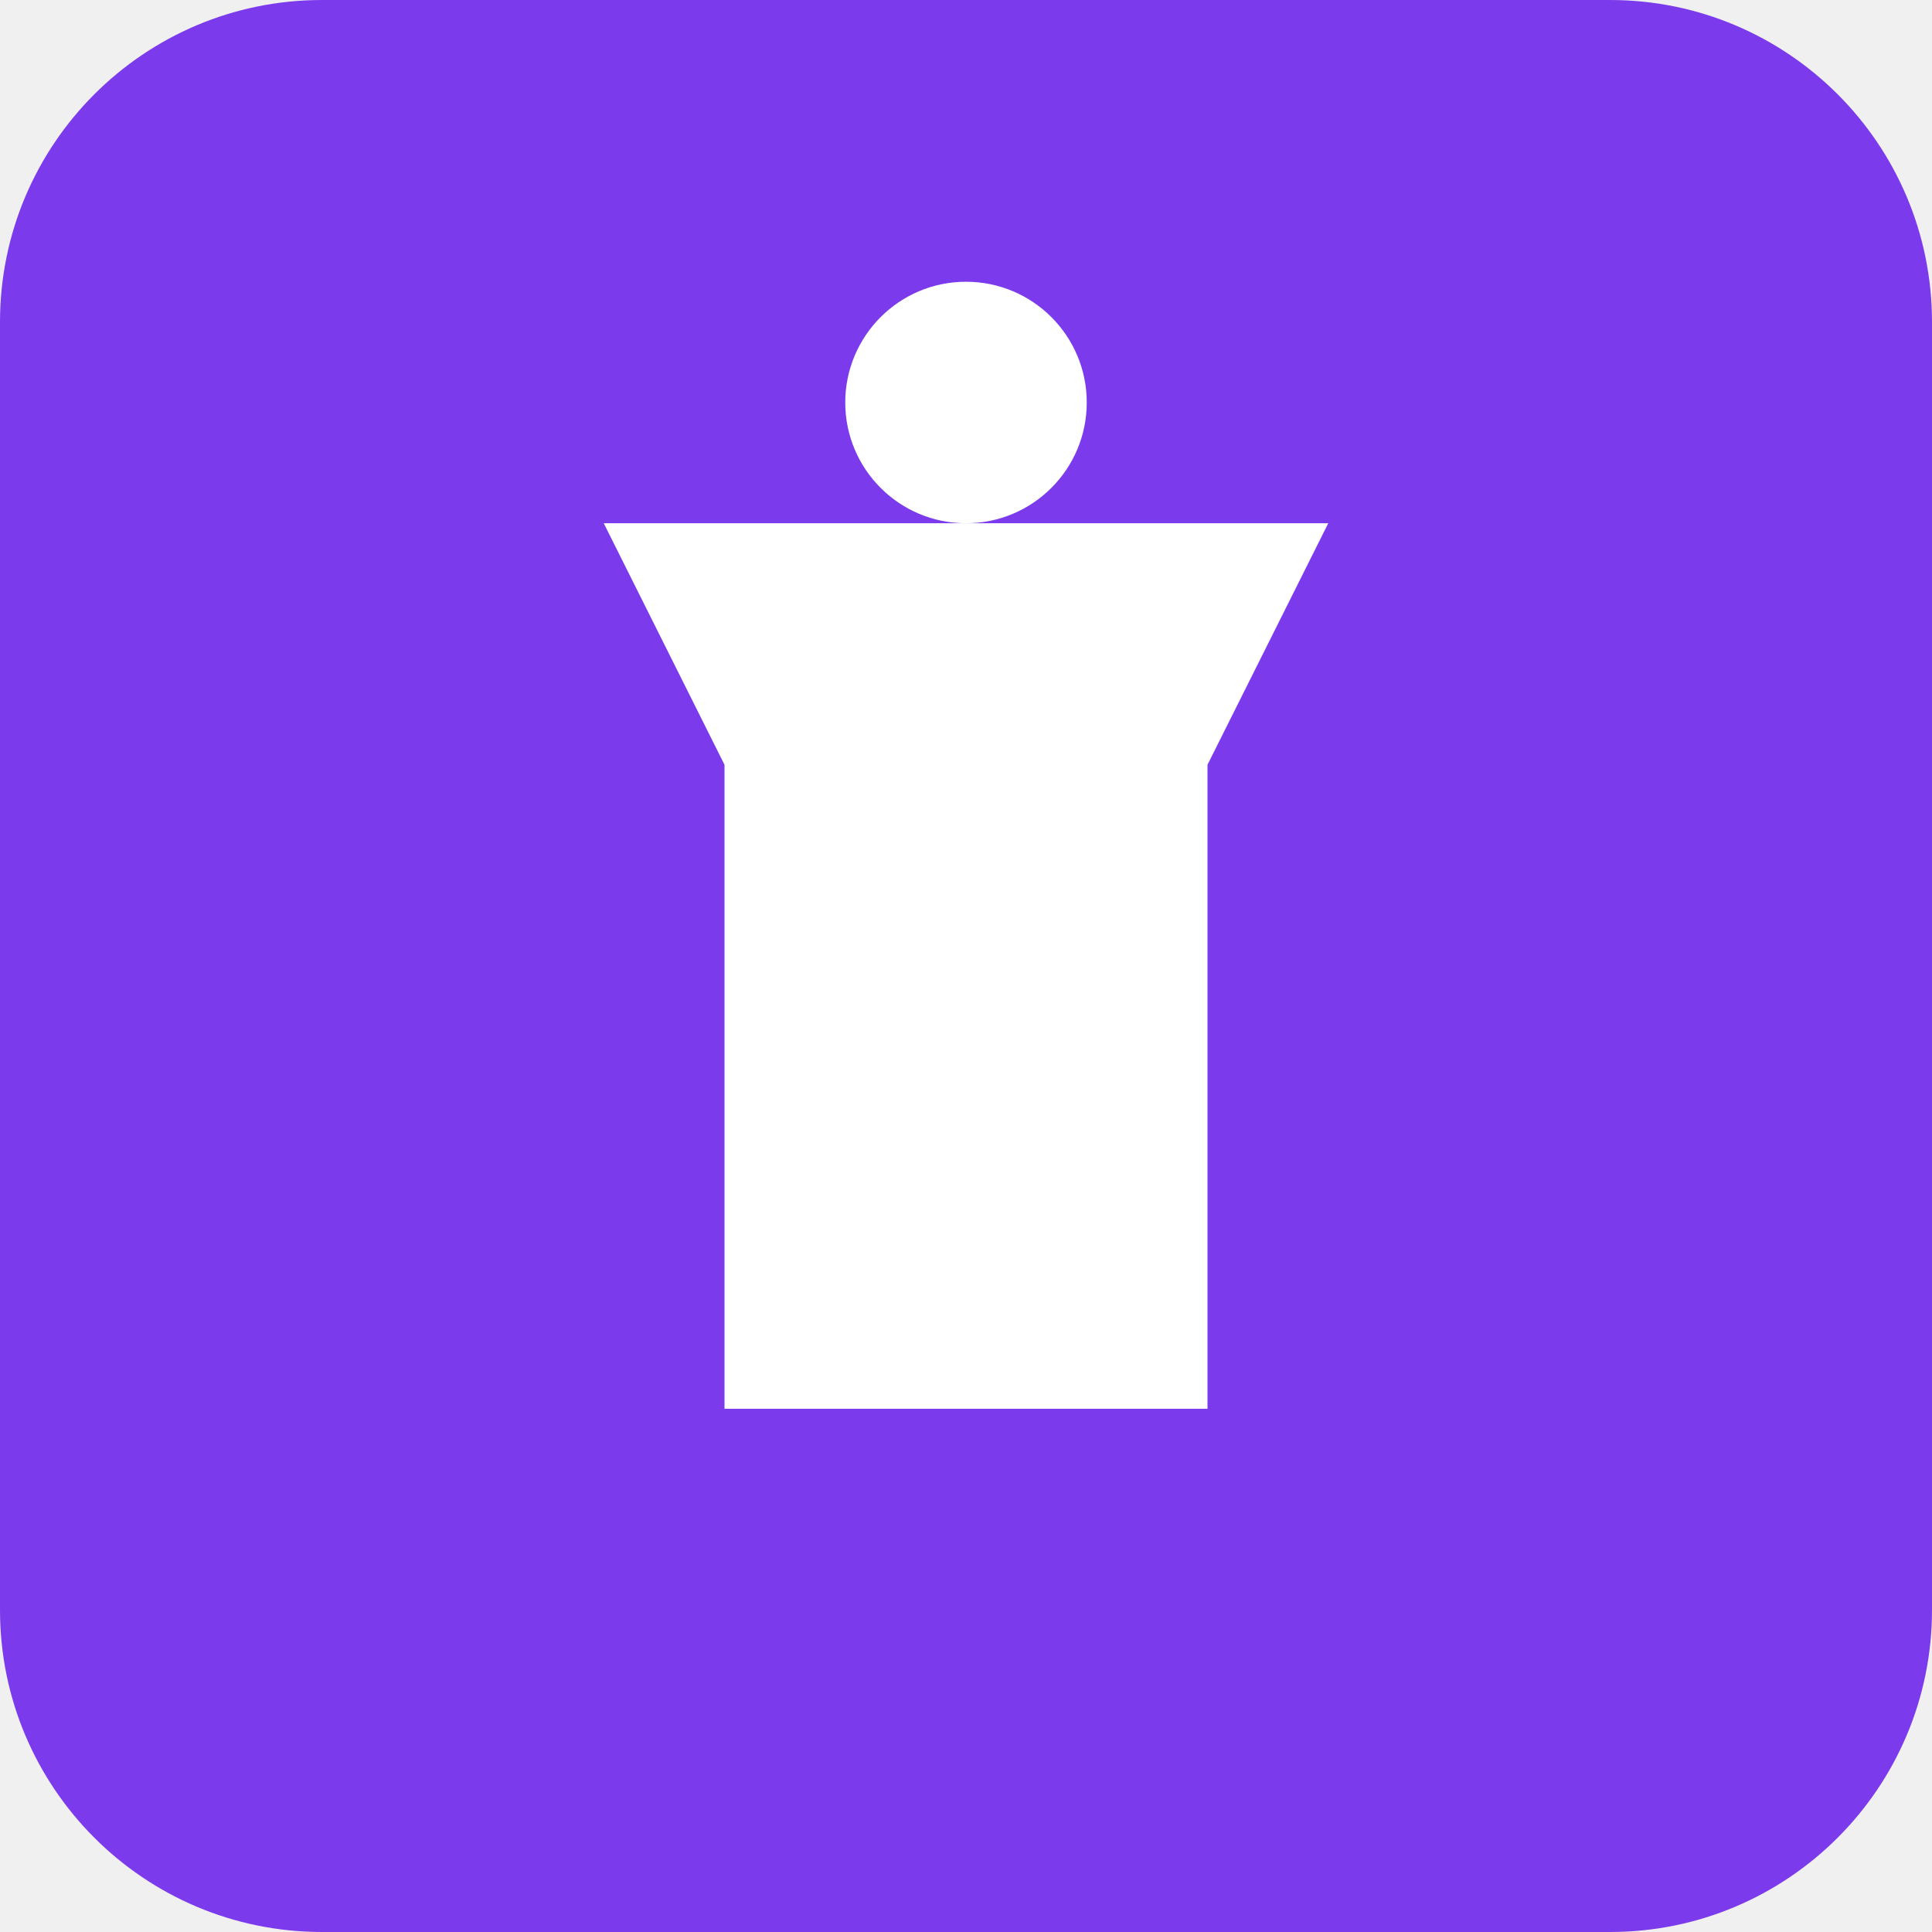
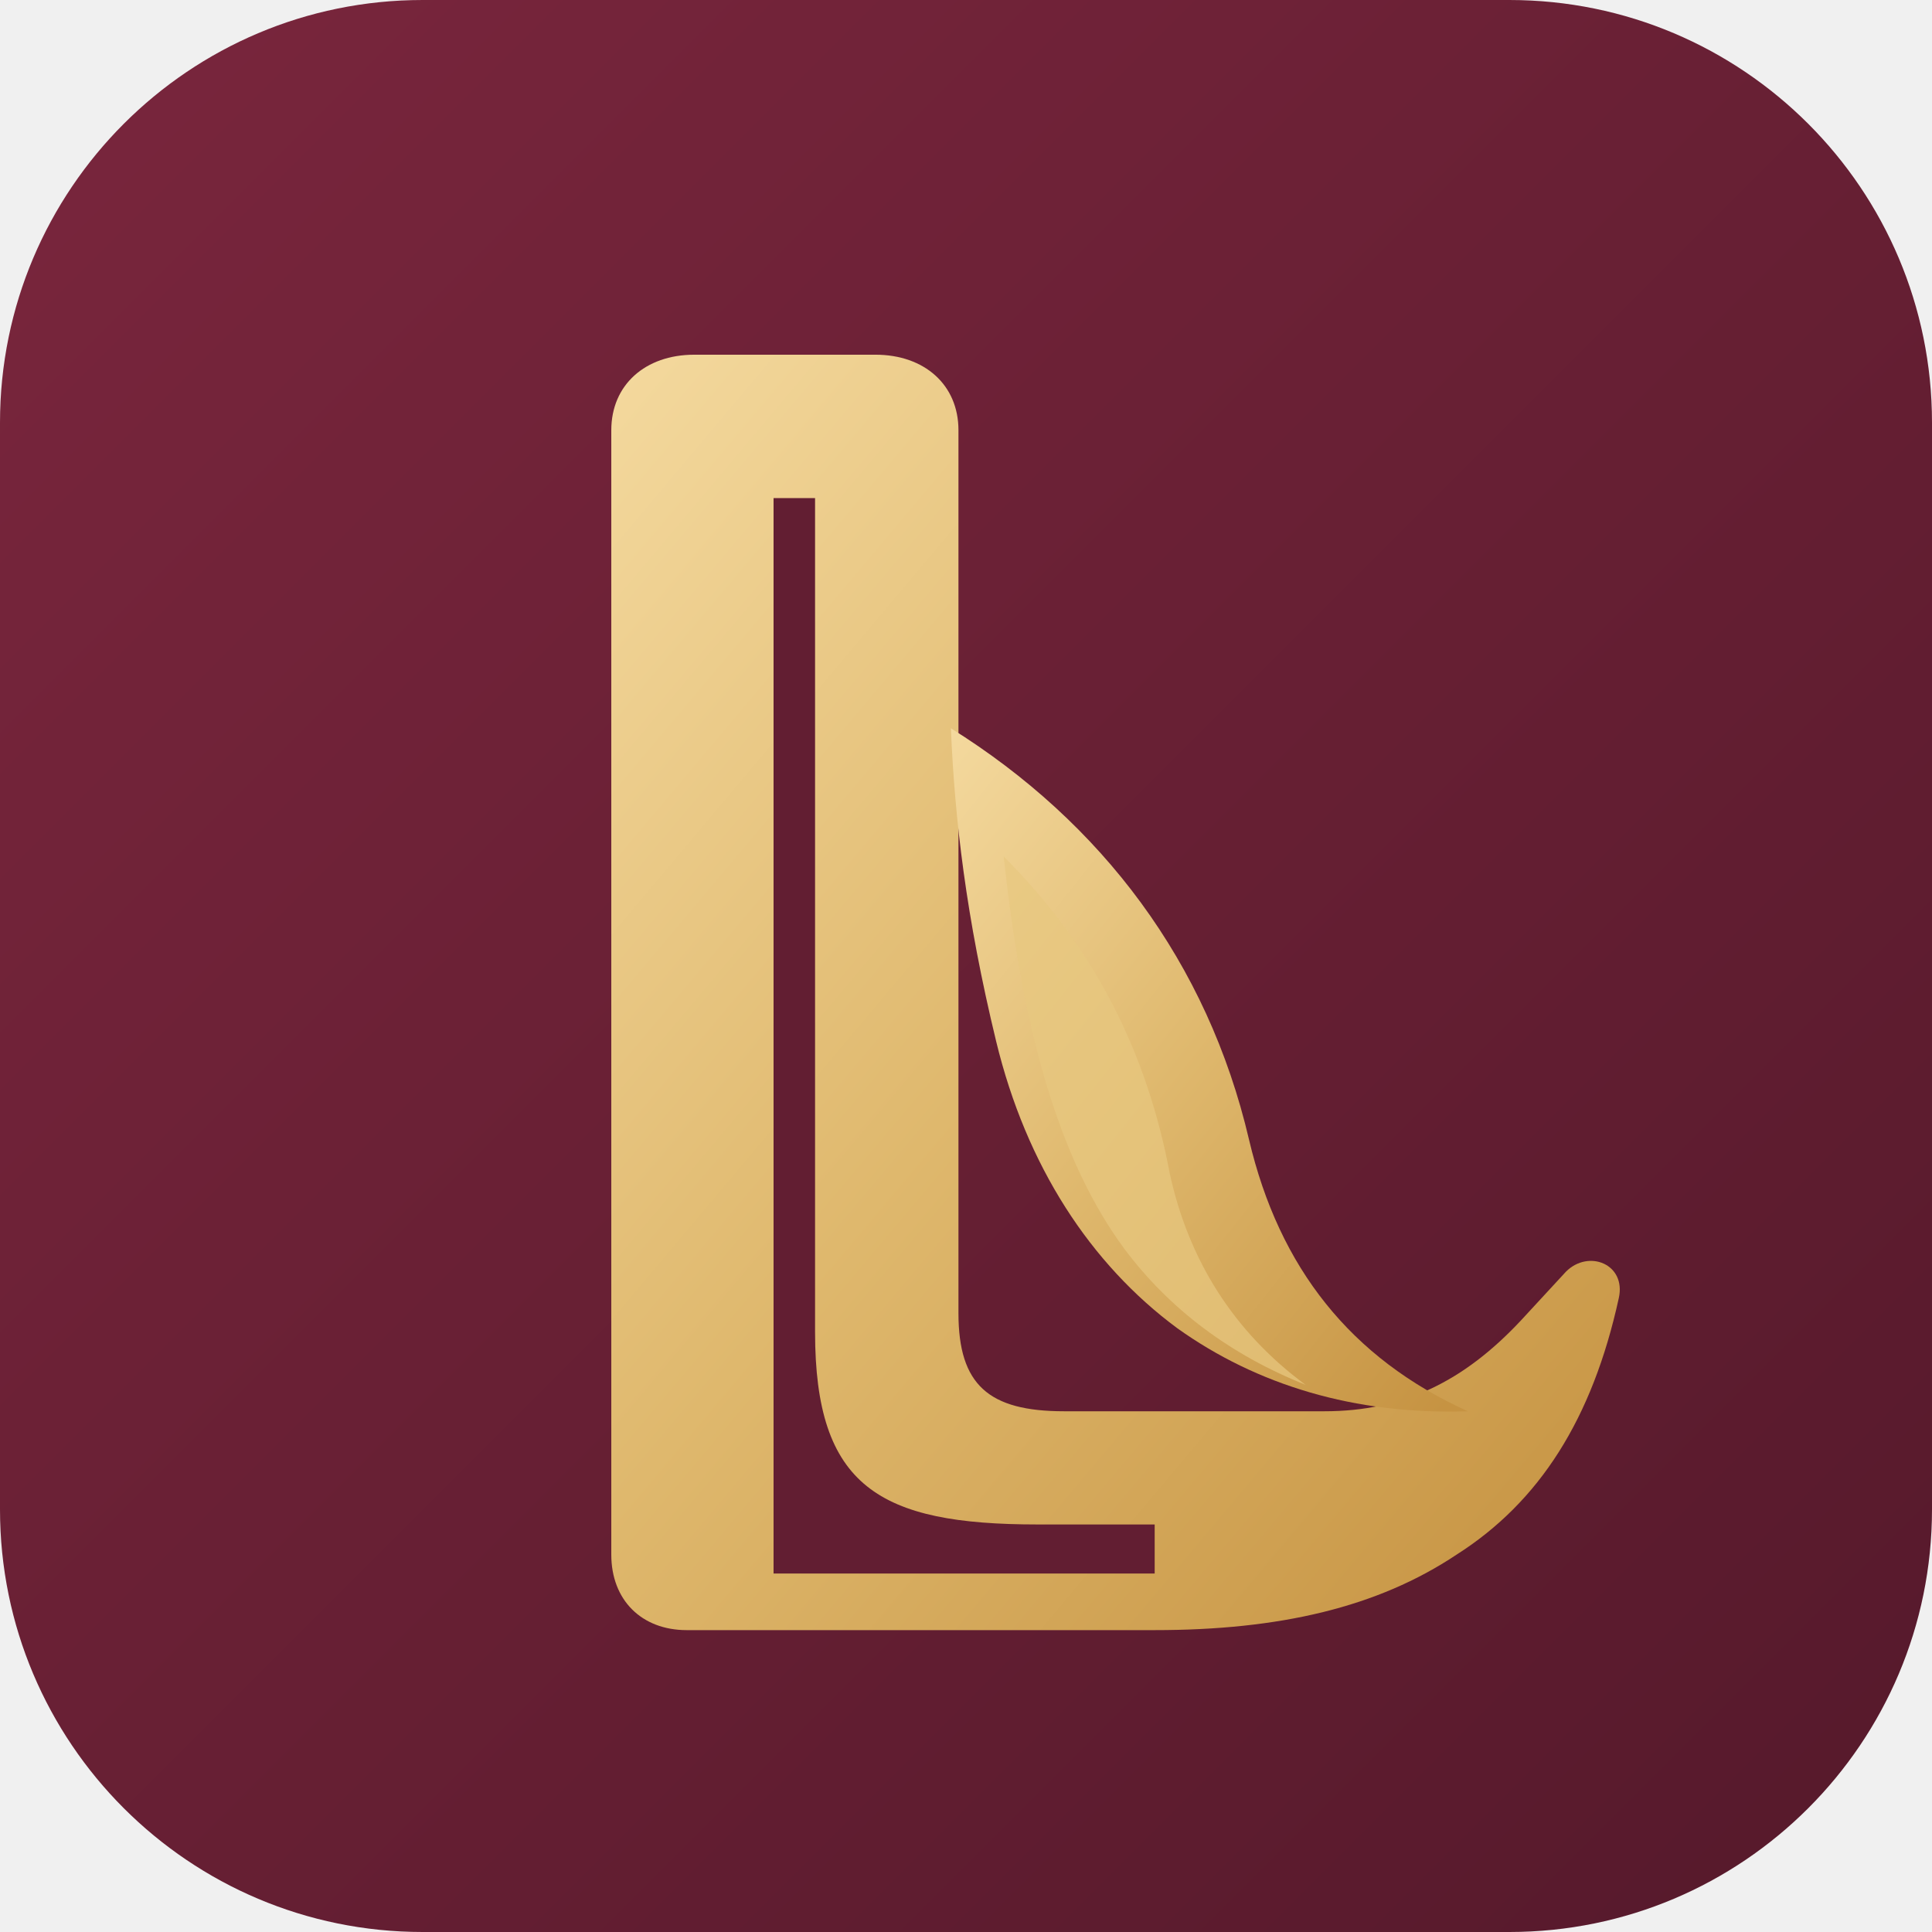
- <svg xmlns="http://www.w3.org/2000/svg" viewBox="0 0 192 192" role="img" aria-label="Dress roomshow icon 192">
-   <rect width="192" height="192" rx="32" fill="#7c3aed" />
-   <path d="M60 52h72l-12 24v64H72V76z" fill="#fff" />
-   <circle cx="96" cy="40" r="12" fill="#fff" />
+ <svg xmlns="http://www.w3.org/2000/svg" viewBox="0 0 512 512" role="img" aria-labelledby="title desc">
+   <defs>
+     <linearGradient id="bg" x1="0" y1="0" x2="1" y2="1">
+       <stop offset="0%" stop-color="#7A263D" />
+       <stop offset="100%" stop-color="#55192B" />
+     </linearGradient>
+     <linearGradient id="gold" x1="0" y1="0" x2="0.95" y2="1">
+       <stop offset="0%" stop-color="#F4D99E" />
+       <stop offset="48%" stop-color="#DFB86D" />
+       <stop offset="100%" stop-color="#C69342" />
+     </linearGradient>
+   </defs>
+   <rect width="512" height="512" rx="112" fill="url(#bg)" />
+   <path fill="url(#gold)" d="M162 114C162 102 171 94 184 94H232C245 94 254 102 254 114V348C254 367 262 374 282 374H351C372 374 388 366 403 350L415 337C421 331 431 335 429 344C422 376 408 398 386 412C365 426 339 432 306 432H182C170 432 162 424 162 412Z" />
+   <path fill="#621E32" d="M205 132H216V353C216 394 233 404 275 404H306V417H205Z" />
+   <path fill="url(#gold)" d="M252 193C292 218 320 255 331 302C339 336 358 360 389 374C359 375 333 367 312 352C289 335 272 309 264 276C256 243 253 217 252 193Z" />
+   <path fill="#E8C77F" opacity="0.72" d="M266 227C290 251 304 279 310 311C315 334 327 353 346 367C326 359 310 347 298 331C281 308 271 274 266 227Z" />
</svg>
